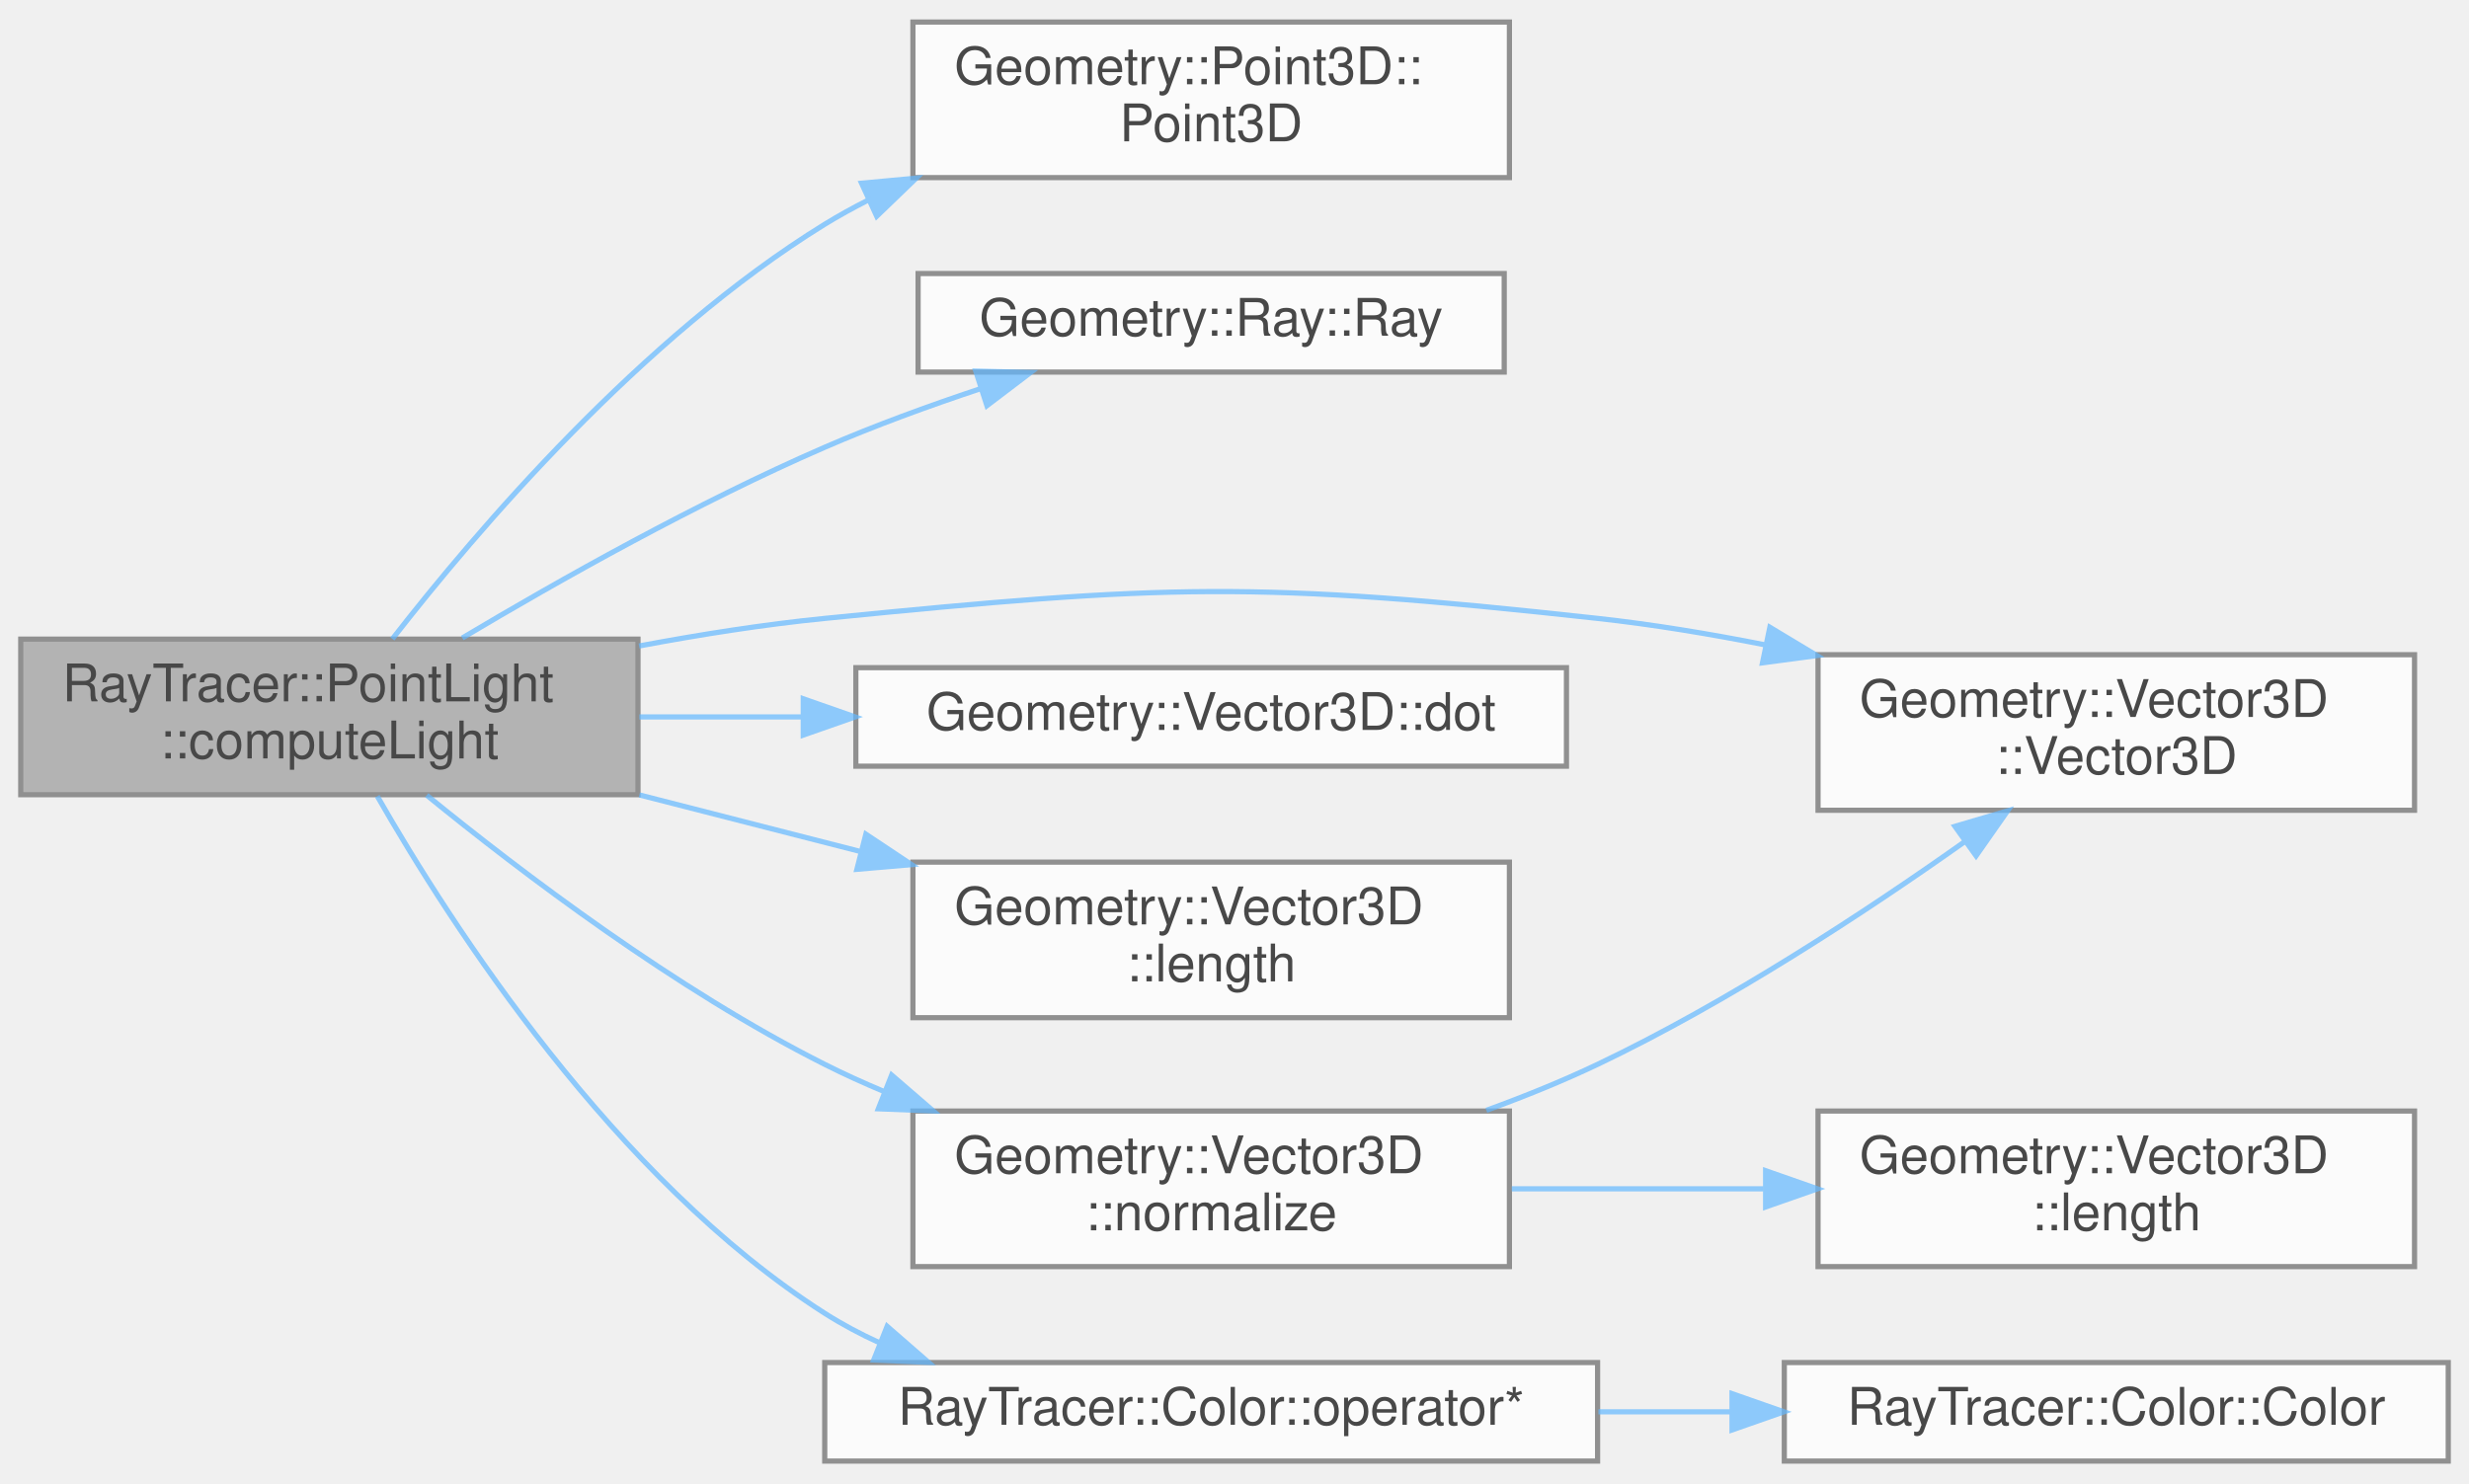
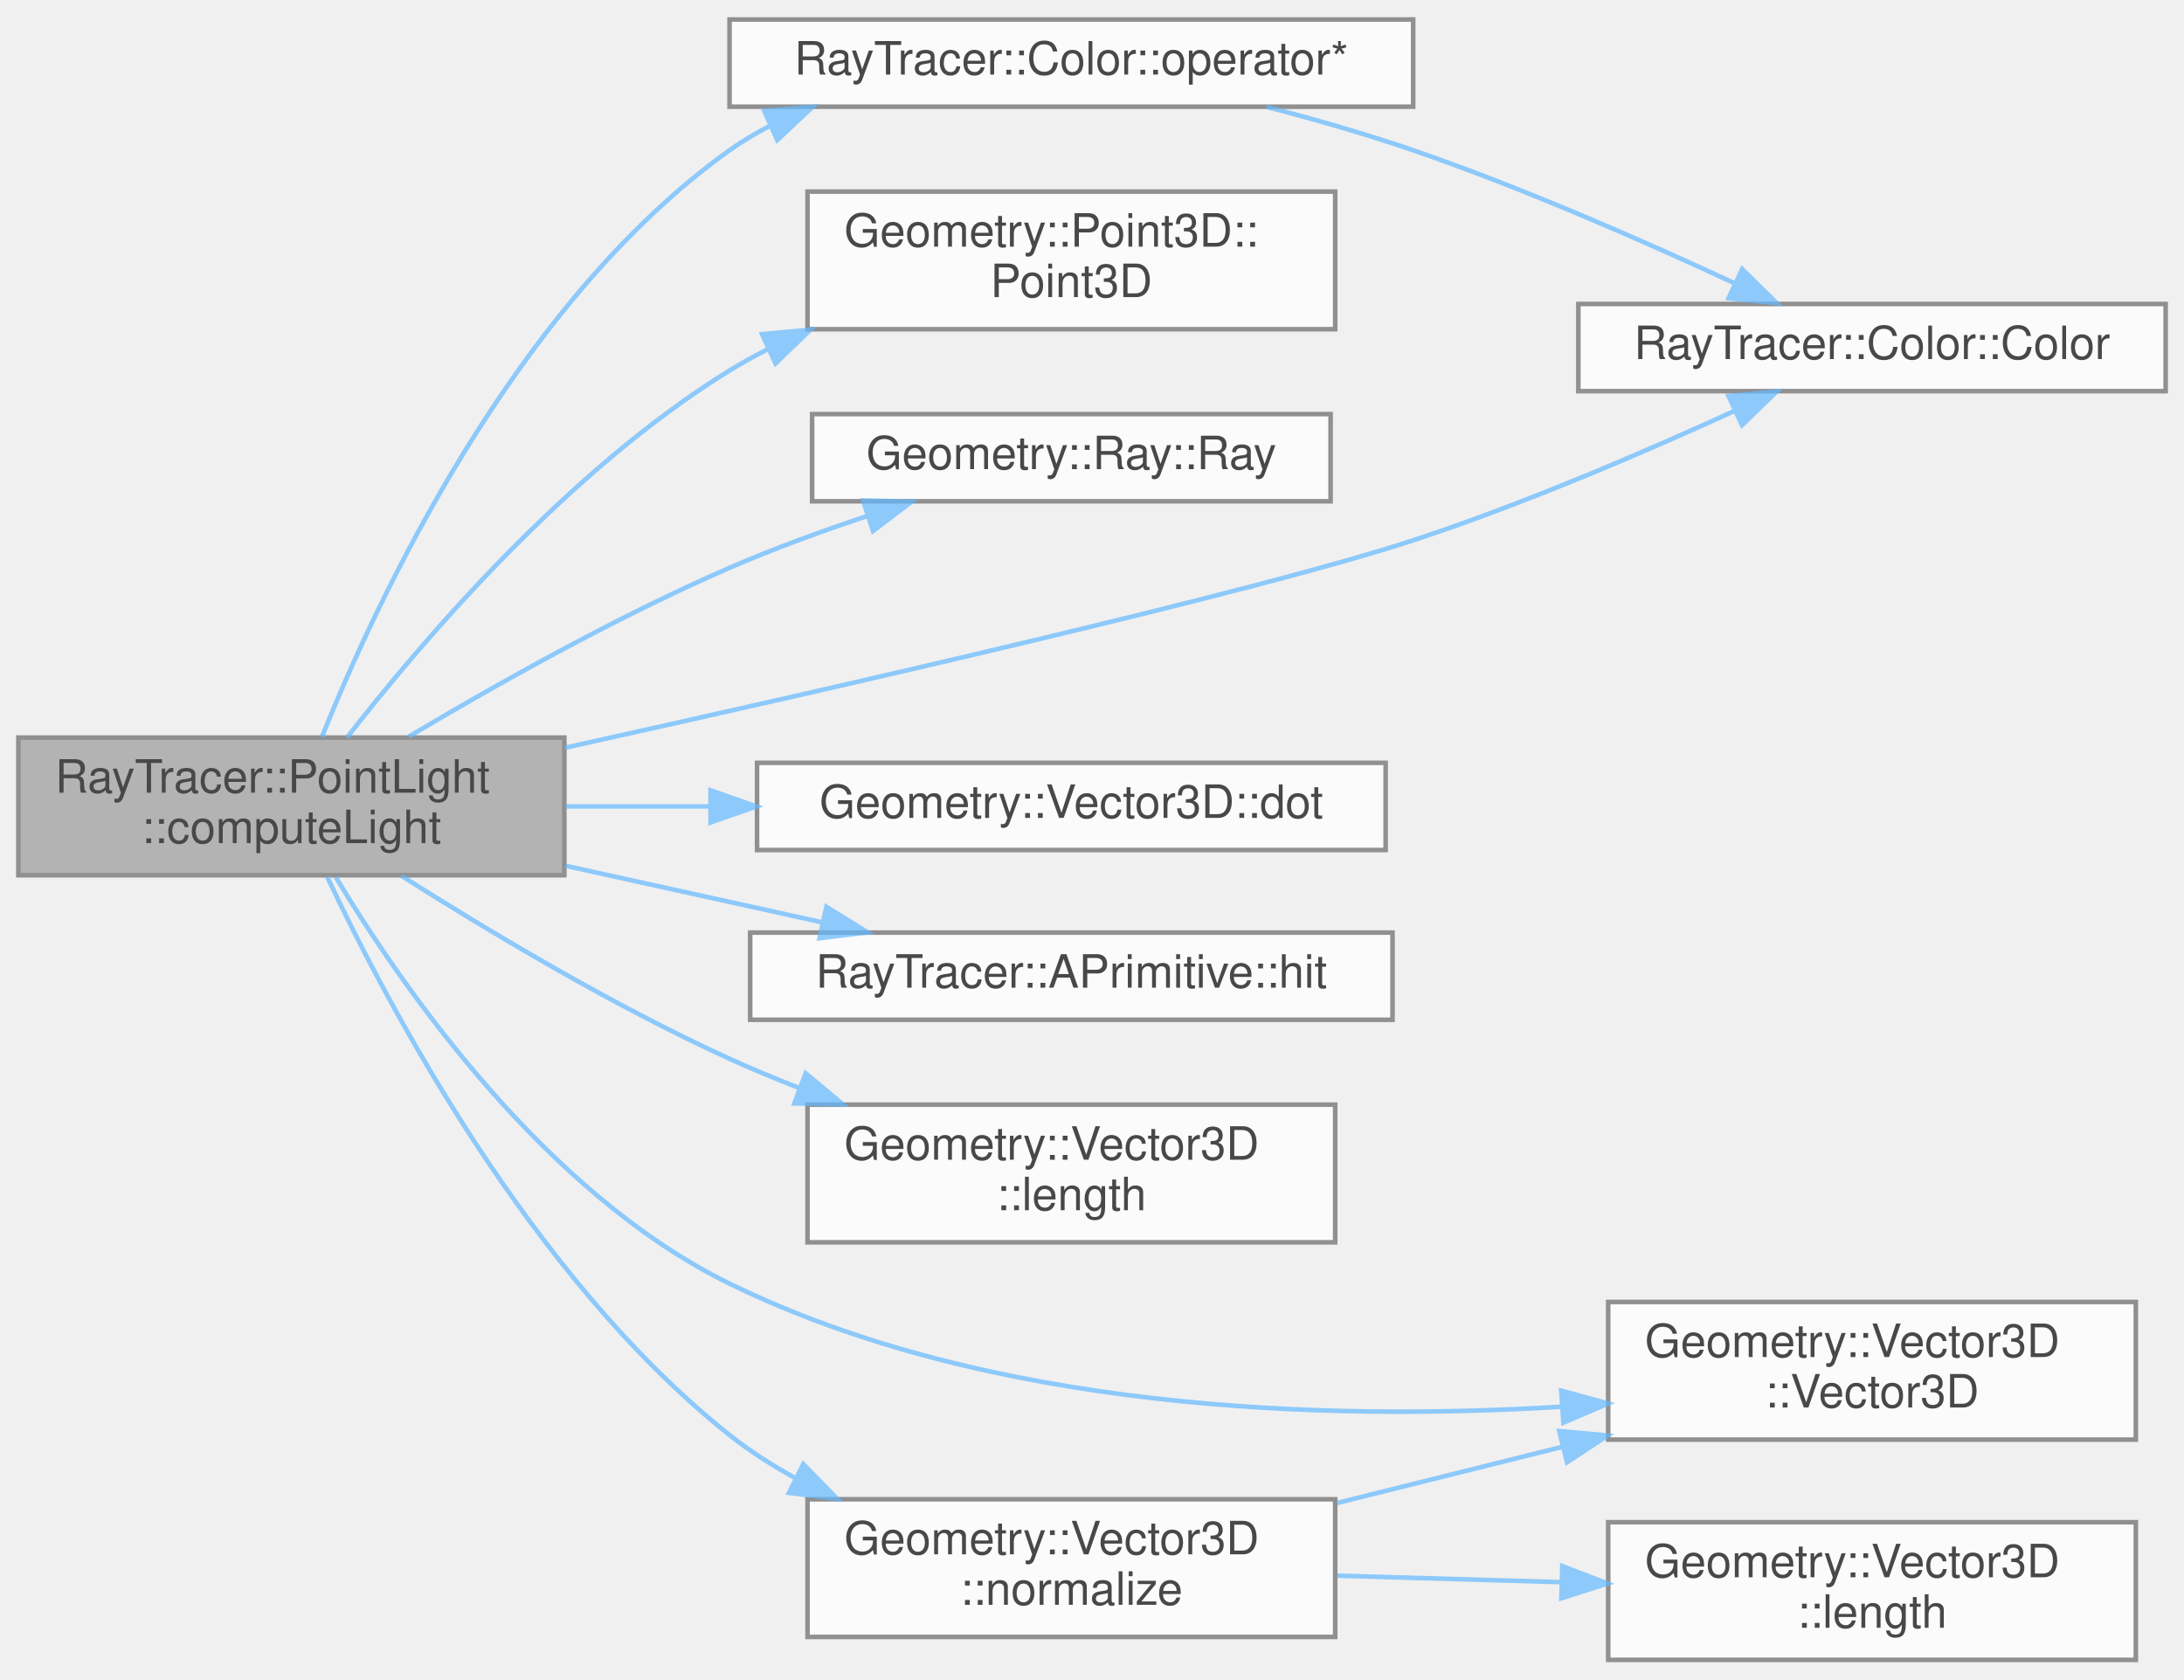
- <svg xmlns="http://www.w3.org/2000/svg" xmlns:xlink="http://www.w3.org/1999/xlink" width="476pt" height="286pt" viewBox="0.00 0.00 476.00 285.50">
+ <svg xmlns="http://www.w3.org/2000/svg" xmlns:xlink="http://www.w3.org/1999/xlink" width="476pt" height="366pt" viewBox="0.00 0.00 476.00 365.50">
  <svg id="main" version="1.1" xml:space="preserve">
    <style type="text/css">
.node, .edge {opacity: 0.7;}
.node.selected, .edge.selected {opacity: 1;}
.edge:hover path { stroke: red; }
.edge:hover polygon { stroke: red; fill: red; }
</style>
    <svg id="graph" class="graph">
-       <g id="graph0" class="graph" transform="scale(1 1) rotate(0) translate(4 281.5)">
+       <g id="graph0" class="graph" transform="scale(1 1) rotate(0) translate(4 361.5)">
        <g id="Node000001" class="node">
          <g id="a_Node000001">
            <a xlink:title="Compute light contribution.">
-               <polygon fill="#999999" stroke="#666666" points="119,-158.5 0,-158.5 0,-128.5 119,-128.5 119,-158.5" />
-               <text text-anchor="start" x="8" y="-146.5" font-family="Helvetica,sans-Serif" font-size="10.00">RayTracer::PointLight</text>
-               <text text-anchor="middle" x="59.5" y="-135.5" font-family="Helvetica,sans-Serif" font-size="10.00">::computeLight</text>
+               <polygon fill="#999999" stroke="#666666" points="119,-201 0,-201 0,-171 119,-171 119,-201" />
+               <text text-anchor="start" x="8" y="-189" font-family="Helvetica,sans-Serif" font-size="10.00">RayTracer::PointLight</text>
+               <text text-anchor="middle" x="59.5" y="-178" font-family="Helvetica,sans-Serif" font-size="10.00">::computeLight</text>
            </a>
          </g>
        </g>
        <g id="Node000002" class="node">
          <g id="a_Node000002">
-             <a xlink:href="classGeometry_1_1Point3D.html#a6a08342f9542eb6d6ff7bcf2278a240d" target="_top" xlink:title=" ">
-               <polygon fill="white" stroke="#666666" points="287,-277.5 172,-277.5 172,-247.5 287,-247.5 287,-277.5" />
-               <text text-anchor="start" x="180" y="-265.5" font-family="Helvetica,sans-Serif" font-size="10.00">Geometry::Point3D::</text>
-               <text text-anchor="middle" x="229.5" y="-254.5" font-family="Helvetica,sans-Serif" font-size="10.00">Point3D</text>
+             <a xlink:href="structRayTracer_1_1Color.html#a01b4a4dad8204eed80f8d38d3d004e4d" target="_top" xlink:title=" ">
+               <polygon fill="white" stroke="#666666" points="468,-295.5 340,-295.5 340,-276.5 468,-276.5 468,-295.5" />
+               <text text-anchor="middle" x="404" y="-283.5" font-family="Helvetica,sans-Serif" font-size="10.00">RayTracer::Color::Color</text>
            </a>
          </g>
        </g>
        <g id="edge1_Node000001_Node000002" class="edge">
          <g id="a_edge1_Node000001_Node000002">
            <a xlink:title=" ">
-               <path fill="none" stroke="#63b8ff" d="M71.65,-158.54C87.83,-179.34 119.74,-216.79 155,-238.5 157.66,-240.14 160.44,-241.67 163.3,-243.12" />
-               <polygon fill="#63b8ff" stroke="#63b8ff" points="162.1,-246.42 172.65,-247.4 165.02,-240.05 162.1,-246.42" />
+               <path fill="none" stroke="#63b8ff" d="M119.12,-198.78C179.74,-212.2 270.15,-232.87 304,-244 328.13,-251.93 354.56,-263.29 374.04,-272.2" />
+               <polygon fill="#63b8ff" stroke="#63b8ff" points="372.73,-275.45 383.28,-276.47 375.67,-269.09 372.73,-275.45" />
            </a>
          </g>
        </g>
        <g id="Node000003" class="node">
          <g id="a_Node000003">
-             <a xlink:href="classGeometry_1_1Ray.html#a009af874883eaeca399a3c5c144df2fc" target="_top" xlink:title="Constructor.">
-               <polygon fill="white" stroke="#666666" points="286,-229 173,-229 173,-210 286,-210 286,-229" />
-               <text text-anchor="middle" x="229.5" y="-217" font-family="Helvetica,sans-Serif" font-size="10.00">Geometry::Ray::Ray</text>
+             <a xlink:href="classGeometry_1_1Point3D.html#a6a08342f9542eb6d6ff7bcf2278a240d" target="_top" xlink:title=" ">
+               <polygon fill="white" stroke="#666666" points="287,-320 172,-320 172,-290 287,-290 287,-320" />
+               <text text-anchor="start" x="180" y="-308" font-family="Helvetica,sans-Serif" font-size="10.00">Geometry::Point3D::</text>
+               <text text-anchor="middle" x="229.5" y="-297" font-family="Helvetica,sans-Serif" font-size="10.00">Point3D</text>
            </a>
          </g>
        </g>
        <g id="edge2_Node000001_Node000003" class="edge">
          <g id="a_edge2_Node000001_Node000003">
            <a xlink:title=" ">
-               <path fill="none" stroke="#63b8ff" d="M85.12,-158.72C103.83,-169.87 130.43,-184.84 155,-195.5 164.51,-199.63 174.98,-203.45 184.95,-206.77" />
-               <polygon fill="#63b8ff" stroke="#63b8ff" points="184.12,-210.18 194.71,-209.93 186.27,-203.52 184.12,-210.18" />
+               <path fill="none" stroke="#63b8ff" d="M71.65,-201.04C87.83,-221.84 119.74,-259.29 155,-281 157.66,-282.64 160.44,-284.17 163.3,-285.62" />
+               <polygon fill="#63b8ff" stroke="#63b8ff" points="162.1,-288.92 172.65,-289.9 165.02,-282.55 162.1,-288.92" />
            </a>
          </g>
        </g>
        <g id="Node000004" class="node">
          <g id="a_Node000004">
-             <a xlink:href="classGeometry_1_1Vector3D.html#ae4c5a52ebf282e334801c8ee28ad8d5d" target="_top" xlink:title=" ">
-               <polygon fill="white" stroke="#666666" points="461.5,-155.5 346.5,-155.5 346.5,-125.5 461.5,-125.5 461.5,-155.5" />
-               <text text-anchor="start" x="354.5" y="-143.5" font-family="Helvetica,sans-Serif" font-size="10.00">Geometry::Vector3D</text>
-               <text text-anchor="middle" x="404" y="-132.5" font-family="Helvetica,sans-Serif" font-size="10.00">::Vector3D</text>
+             <a xlink:href="classGeometry_1_1Ray.html#a009af874883eaeca399a3c5c144df2fc" target="_top" xlink:title="Constructor.">
+               <polygon fill="white" stroke="#666666" points="286,-271.5 173,-271.5 173,-252.5 286,-252.5 286,-271.5" />
+               <text text-anchor="middle" x="229.5" y="-259.5" font-family="Helvetica,sans-Serif" font-size="10.00">Geometry::Ray::Ray</text>
            </a>
          </g>
        </g>
        <g id="edge3_Node000001_Node000004" class="edge">
          <g id="a_edge3_Node000001_Node000004">
            <a xlink:title=" ">
-               <path fill="none" stroke="#63b8ff" d="M119.21,-157.18C131,-159.39 143.34,-161.34 155,-162.5 220.9,-169.06 238.17,-169.73 304,-162.5 314.59,-161.34 325.7,-159.5 336.49,-157.36" />
-               <polygon fill="#63b8ff" stroke="#63b8ff" points="337.21,-160.79 346.29,-155.33 335.79,-153.93 337.21,-160.79" />
+               <path fill="none" stroke="#63b8ff" d="M85.12,-201.22C103.83,-212.37 130.43,-227.34 155,-238 164.51,-242.13 174.98,-245.95 184.95,-249.27" />
+               <polygon fill="#63b8ff" stroke="#63b8ff" points="184.12,-252.68 194.71,-252.43 186.27,-246.02 184.12,-252.68" />
            </a>
          </g>
        </g>
        <g id="Node000005" class="node">
          <g id="a_Node000005">
-             <a xlink:href="classGeometry_1_1Vector3D.html#affb9009fe58aafa334f1f5f703feceb3" target="_top" xlink:title=" ">
-               <polygon fill="white" stroke="#666666" points="298,-153 161,-153 161,-134 298,-134 298,-153" />
-               <text text-anchor="middle" x="229.5" y="-141" font-family="Helvetica,sans-Serif" font-size="10.00">Geometry::Vector3D::dot</text>
+             <a xlink:href="classGeometry_1_1Vector3D.html#ae4c5a52ebf282e334801c8ee28ad8d5d" target="_top" xlink:title=" ">
+               <polygon fill="white" stroke="#666666" points="461.5,-78 346.5,-78 346.5,-48 461.5,-48 461.5,-78" />
+               <text text-anchor="start" x="354.5" y="-66" font-family="Helvetica,sans-Serif" font-size="10.00">Geometry::Vector3D</text>
+               <text text-anchor="middle" x="404" y="-55" font-family="Helvetica,sans-Serif" font-size="10.00">::Vector3D</text>
            </a>
          </g>
        </g>
        <g id="edge4_Node000001_Node000005" class="edge">
          <g id="a_edge4_Node000001_Node000005">
            <a xlink:title=" ">
-               <path fill="none" stroke="#63b8ff" d="M119.26,-143.5C129.44,-143.5 140.17,-143.5 150.76,-143.5" />
-               <polygon fill="#63b8ff" stroke="#63b8ff" points="150.86,-147 160.86,-143.5 150.86,-140 150.86,-147" />
+               <path fill="none" stroke="#63b8ff" d="M69.15,-170.63C83.5,-146.82 114.68,-101.72 155,-82 211.64,-54.3 284.35,-52.02 336.37,-55.17" />
+               <polygon fill="#63b8ff" stroke="#63b8ff" points="336.27,-58.67 346.49,-55.87 336.75,-51.69 336.27,-58.67" />
            </a>
          </g>
        </g>
        <g id="Node000006" class="node">
          <g id="a_Node000006">
-             <a xlink:href="classGeometry_1_1Vector3D.html#ae2861f32c5661f184b655cf412e38b91" target="_top" xlink:title=" ">
-               <polygon fill="white" stroke="#666666" points="287,-115.5 172,-115.5 172,-85.5 287,-85.5 287,-115.5" />
-               <text text-anchor="start" x="180" y="-103.5" font-family="Helvetica,sans-Serif" font-size="10.00">Geometry::Vector3D</text>
-               <text text-anchor="middle" x="229.5" y="-92.5" font-family="Helvetica,sans-Serif" font-size="10.00">::length</text>
+             <a xlink:href="classGeometry_1_1Vector3D.html#affb9009fe58aafa334f1f5f703feceb3" target="_top" xlink:title=" ">
+               <polygon fill="white" stroke="#666666" points="298,-195.5 161,-195.5 161,-176.5 298,-176.5 298,-195.5" />
+               <text text-anchor="middle" x="229.5" y="-183.5" font-family="Helvetica,sans-Serif" font-size="10.00">Geometry::Vector3D::dot</text>
            </a>
          </g>
        </g>
        <g id="edge5_Node000001_Node000006" class="edge">
          <g id="a_edge5_Node000001_Node000006">
            <a xlink:title=" ">
-               <path fill="none" stroke="#63b8ff" d="M119.26,-128.46C132.96,-124.95 147.66,-121.19 161.68,-117.6" />
-               <polygon fill="#63b8ff" stroke="#63b8ff" points="162.93,-120.89 171.75,-115.02 161.2,-114.11 162.93,-120.89" />
+               <path fill="none" stroke="#63b8ff" d="M119.26,-186C129.44,-186 140.17,-186 150.76,-186" />
+               <polygon fill="#63b8ff" stroke="#63b8ff" points="150.86,-189.5 160.86,-186 150.86,-182.5 150.86,-189.5" />
            </a>
          </g>
        </g>
        <g id="Node000007" class="node">
          <g id="a_Node000007">
-             <a xlink:href="classGeometry_1_1Vector3D.html#a388f7af8bf0095c817e89b5b2518fda7" target="_top" xlink:title=" ">
-               <polygon fill="white" stroke="#666666" points="287,-67.5 172,-67.5 172,-37.5 287,-37.5 287,-67.5" />
-               <text text-anchor="start" x="180" y="-55.5" font-family="Helvetica,sans-Serif" font-size="10.00">Geometry::Vector3D</text>
-               <text text-anchor="middle" x="229.5" y="-44.5" font-family="Helvetica,sans-Serif" font-size="10.00">::normalize</text>
+             <a xlink:href="classRayTracer_1_1APrimitive.html#af00a66a6a6b8d251f5d21e1cc5077c6b" target="_top" xlink:title="Test ray intersection with this primitive.">
+               <polygon fill="white" stroke="#666666" points="299.5,-158.5 159.5,-158.5 159.5,-139.5 299.5,-139.5 299.5,-158.5" />
+               <text text-anchor="middle" x="229.5" y="-146.5" font-family="Helvetica,sans-Serif" font-size="10.00">RayTracer::APrimitive::hit</text>
            </a>
          </g>
        </g>
        <g id="edge6_Node000001_Node000007" class="edge">
          <g id="a_edge6_Node000001_Node000007">
            <a xlink:title=" ">
-               <path fill="none" stroke="#63b8ff" d="M78.27,-128.4C96.53,-113.52 126.26,-90.96 155,-76.5 158.71,-74.63 162.6,-72.87 166.56,-71.21" />
-               <polygon fill="#63b8ff" stroke="#63b8ff" points="167.9,-74.44 175.92,-67.52 165.33,-67.93 167.9,-74.44" />
+               <path fill="none" stroke="#63b8ff" d="M119.26,-173.06C137.37,-169.07 157.21,-164.7 174.95,-160.79" />
+               <polygon fill="#63b8ff" stroke="#63b8ff" points="176.12,-164.12 185.13,-158.55 174.61,-157.28 176.12,-164.12" />
+             </a>
+           </g>
+         </g>
+         <g id="Node000008" class="node">
+           <g id="a_Node000008">
+             <a xlink:href="classGeometry_1_1Vector3D.html#ae2861f32c5661f184b655cf412e38b91" target="_top" xlink:title=" ">
+               <polygon fill="white" stroke="#666666" points="287,-121 172,-121 172,-91 287,-91 287,-121" />
+               <text text-anchor="start" x="180" y="-109" font-family="Helvetica,sans-Serif" font-size="10.00">Geometry::Vector3D</text>
+               <text text-anchor="middle" x="229.5" y="-98" font-family="Helvetica,sans-Serif" font-size="10.00">::length</text>
+             </a>
+           </g>
+         </g>
+         <g id="edge7_Node000001_Node000008" class="edge">
+           <g id="a_edge7_Node000001_Node000008">
+             <a xlink:title=" ">
+               <path fill="none" stroke="#63b8ff" d="M83.5,-170.87C102.22,-158.99 129.61,-142.57 155,-131 159.91,-128.76 165.07,-126.62 170.3,-124.59" />
+               <polygon fill="#63b8ff" stroke="#63b8ff" points="171.59,-127.84 179.73,-121.06 169.14,-121.28 171.59,-127.84" />
            </a>
          </g>
        </g>
        <g id="Node000009" class="node">
          <g id="a_Node000009">
+             <a xlink:href="classGeometry_1_1Vector3D.html#a388f7af8bf0095c817e89b5b2518fda7" target="_top" xlink:title=" ">
+               <polygon fill="white" stroke="#666666" points="287,-35 172,-35 172,-5 287,-5 287,-35" />
+               <text text-anchor="start" x="180" y="-23" font-family="Helvetica,sans-Serif" font-size="10.00">Geometry::Vector3D</text>
+               <text text-anchor="middle" x="229.5" y="-12" font-family="Helvetica,sans-Serif" font-size="10.00">::normalize</text>
+             </a>
+           </g>
+         </g>
+         <g id="edge8_Node000001_Node000009" class="edge">
+           <g id="a_edge8_Node000001_Node000009">
+             <a xlink:title=" ">
+               <path fill="none" stroke="#63b8ff" d="M67.33,-170.63C80.45,-142.7 111.79,-83.33 155,-49 159.36,-45.53 164.19,-42.44 169.23,-39.68" />
+               <polygon fill="#63b8ff" stroke="#63b8ff" points="171.08,-42.67 178.47,-35.08 167.96,-36.4 171.08,-42.67" />
+             </a>
+           </g>
+         </g>
+         <g id="Node000011" class="node">
+           <g id="a_Node000011">
            <a xlink:href="structRayTracer_1_1Color.html#aefc65f4c5ffc2e9bca0a35e4e55d68b8" target="_top" xlink:title=" ">
-               <polygon fill="white" stroke="#666666" points="304,-19 155,-19 155,0 304,0 304,-19" />
-               <text text-anchor="middle" x="229.5" y="-7" font-family="Helvetica,sans-Serif" font-size="10.00">RayTracer::Color::operator*</text>
-             </a>
-           </g>
-         </g>
-         <g id="edge9_Node000001_Node000009" class="edge">
-           <g id="a_edge9_Node000001_Node000009">
-             <a xlink:title=" ">
-               <path fill="none" stroke="#63b8ff" d="M68.74,-128.21C82.96,-103.35 114.48,-54.35 155,-28.5 158.34,-26.37 161.91,-24.47 165.61,-22.79" />
-               <polygon fill="#63b8ff" stroke="#63b8ff" points="167.03,-25.99 175.02,-19.03 164.44,-19.49 167.03,-25.99" />
-             </a>
-           </g>
-         </g>
-         <g id="edge7_Node000007_Node000004" class="edge">
-           <g id="a_edge7_Node000007_Node000004">
-             <a xlink:title=" ">
-               <path fill="none" stroke="#63b8ff" d="M282.56,-67.64C289.88,-70.3 297.21,-73.27 304,-76.5 329.15,-88.49 355.55,-105.83 374.76,-119.43" />
-               <polygon fill="#63b8ff" stroke="#63b8ff" points="372.89,-122.4 383.05,-125.39 376.97,-116.71 372.89,-122.4" />
-             </a>
-           </g>
-         </g>
-         <g id="Node000008" class="node">
-           <g id="a_Node000008">
-             <a xlink:href="classGeometry_1_1Vector3D.html#a8966b188a3b6d27793b3896618fea42c" target="_top" xlink:title="Calculate the length (magnitude) of this vector.">
-               <polygon fill="white" stroke="#666666" points="461.5,-67.5 346.5,-67.5 346.5,-37.5 461.5,-37.5 461.5,-67.5" />
-               <text text-anchor="start" x="354.5" y="-55.5" font-family="Helvetica,sans-Serif" font-size="10.00">Geometry::Vector3D</text>
-               <text text-anchor="middle" x="404" y="-44.5" font-family="Helvetica,sans-Serif" font-size="10.00">::length</text>
-             </a>
-           </g>
-         </g>
-         <g id="edge8_Node000007_Node000008" class="edge">
-           <g id="a_edge8_Node000007_Node000008">
-             <a xlink:title=" ">
-               <path fill="none" stroke="#63b8ff" d="M287.46,-52.5C303,-52.5 319.97,-52.5 336.01,-52.5" />
-               <polygon fill="#63b8ff" stroke="#63b8ff" points="336.39,-56 346.39,-52.5 336.39,-49 336.39,-56" />
+               <polygon fill="white" stroke="#666666" points="304,-357.5 155,-357.5 155,-338.5 304,-338.5 304,-357.5" />
+               <text text-anchor="middle" x="229.5" y="-345.5" font-family="Helvetica,sans-Serif" font-size="10.00">RayTracer::Color::operator*</text>
+             </a>
+           </g>
+         </g>
+         <g id="edge11_Node000001_Node000011" class="edge">
+           <g id="a_edge11_Node000001_Node000011">
+             <a xlink:title=" ">
+               <path fill="none" stroke="#63b8ff" d="M66.18,-201.2C77.97,-230.63 108.01,-295.46 155,-329 157.74,-330.95 160.66,-332.7 163.7,-334.28" />
+               <polygon fill="#63b8ff" stroke="#63b8ff" points="162.56,-337.6 173.11,-338.47 165.4,-331.21 162.56,-337.6" />
+             </a>
+           </g>
+         </g>
+         <g id="edge9_Node000009_Node000005" class="edge">
+           <g id="a_edge9_Node000009_Node000005">
+             <a xlink:title=" ">
+               <path fill="none" stroke="#63b8ff" d="M287.46,-34.2C303.15,-38.11 320.3,-42.38 336.47,-46.42" />
+               <polygon fill="#63b8ff" stroke="#63b8ff" points="335.84,-49.87 346.39,-48.89 337.54,-43.07 335.84,-49.87" />
            </a>
          </g>
        </g>
        <g id="Node000010" class="node">
          <g id="a_Node000010">
-             <a xlink:href="structRayTracer_1_1Color.html#a01b4a4dad8204eed80f8d38d3d004e4d" target="_top" xlink:title=" ">
-               <polygon fill="white" stroke="#666666" points="468,-19 340,-19 340,0 468,0 468,-19" />
-               <text text-anchor="middle" x="404" y="-7" font-family="Helvetica,sans-Serif" font-size="10.00">RayTracer::Color::Color</text>
+             <a xlink:href="classGeometry_1_1Vector3D.html#a8966b188a3b6d27793b3896618fea42c" target="_top" xlink:title="Calculate the length (magnitude) of this vector.">
+               <polygon fill="white" stroke="#666666" points="461.5,-30 346.5,-30 346.5,0 461.5,0 461.5,-30" />
+               <text text-anchor="start" x="354.5" y="-18" font-family="Helvetica,sans-Serif" font-size="10.00">Geometry::Vector3D</text>
+               <text text-anchor="middle" x="404" y="-7" font-family="Helvetica,sans-Serif" font-size="10.00">::length</text>
            </a>
          </g>
        </g>
        <g id="edge10_Node000009_Node000010" class="edge">
          <g id="a_edge10_Node000009_Node000010">
            <a xlink:title=" ">
-               <path fill="none" stroke="#63b8ff" d="M304.16,-9.5C312.62,-9.5 321.25,-9.5 329.71,-9.5" />
-               <polygon fill="#63b8ff" stroke="#63b8ff" points="329.92,-13 339.92,-9.5 329.92,-6 329.92,-13" />
+               <path fill="none" stroke="#63b8ff" d="M287.46,-18.35C303,-17.9 319.97,-17.41 336.01,-16.94" />
+               <polygon fill="#63b8ff" stroke="#63b8ff" points="336.5,-20.43 346.39,-16.64 336.3,-13.43 336.5,-20.43" />
+             </a>
+           </g>
+         </g>
+         <g id="edge12_Node000011_Node000002" class="edge">
+           <g id="a_edge12_Node000011_Node000002">
+             <a xlink:title=" ">
+               <path fill="none" stroke="#63b8ff" d="M272.04,-338.47C282.57,-335.73 293.78,-332.52 304,-329 328.1,-320.71 354.54,-309.09 374.03,-300.02" />
+               <polygon fill="#63b8ff" stroke="#63b8ff" points="375.71,-303.09 383.27,-295.67 372.73,-296.76 375.71,-303.09" />
            </a>
          </g>
        </g>
      </g>
    </svg>
  </svg>
  <style type="text/css">

[data-mouse-over-selected='false'] { opacity: 0.7; }
[data-mouse-over-selected='true']  { opacity: 1.0; }

</style>
</svg>
